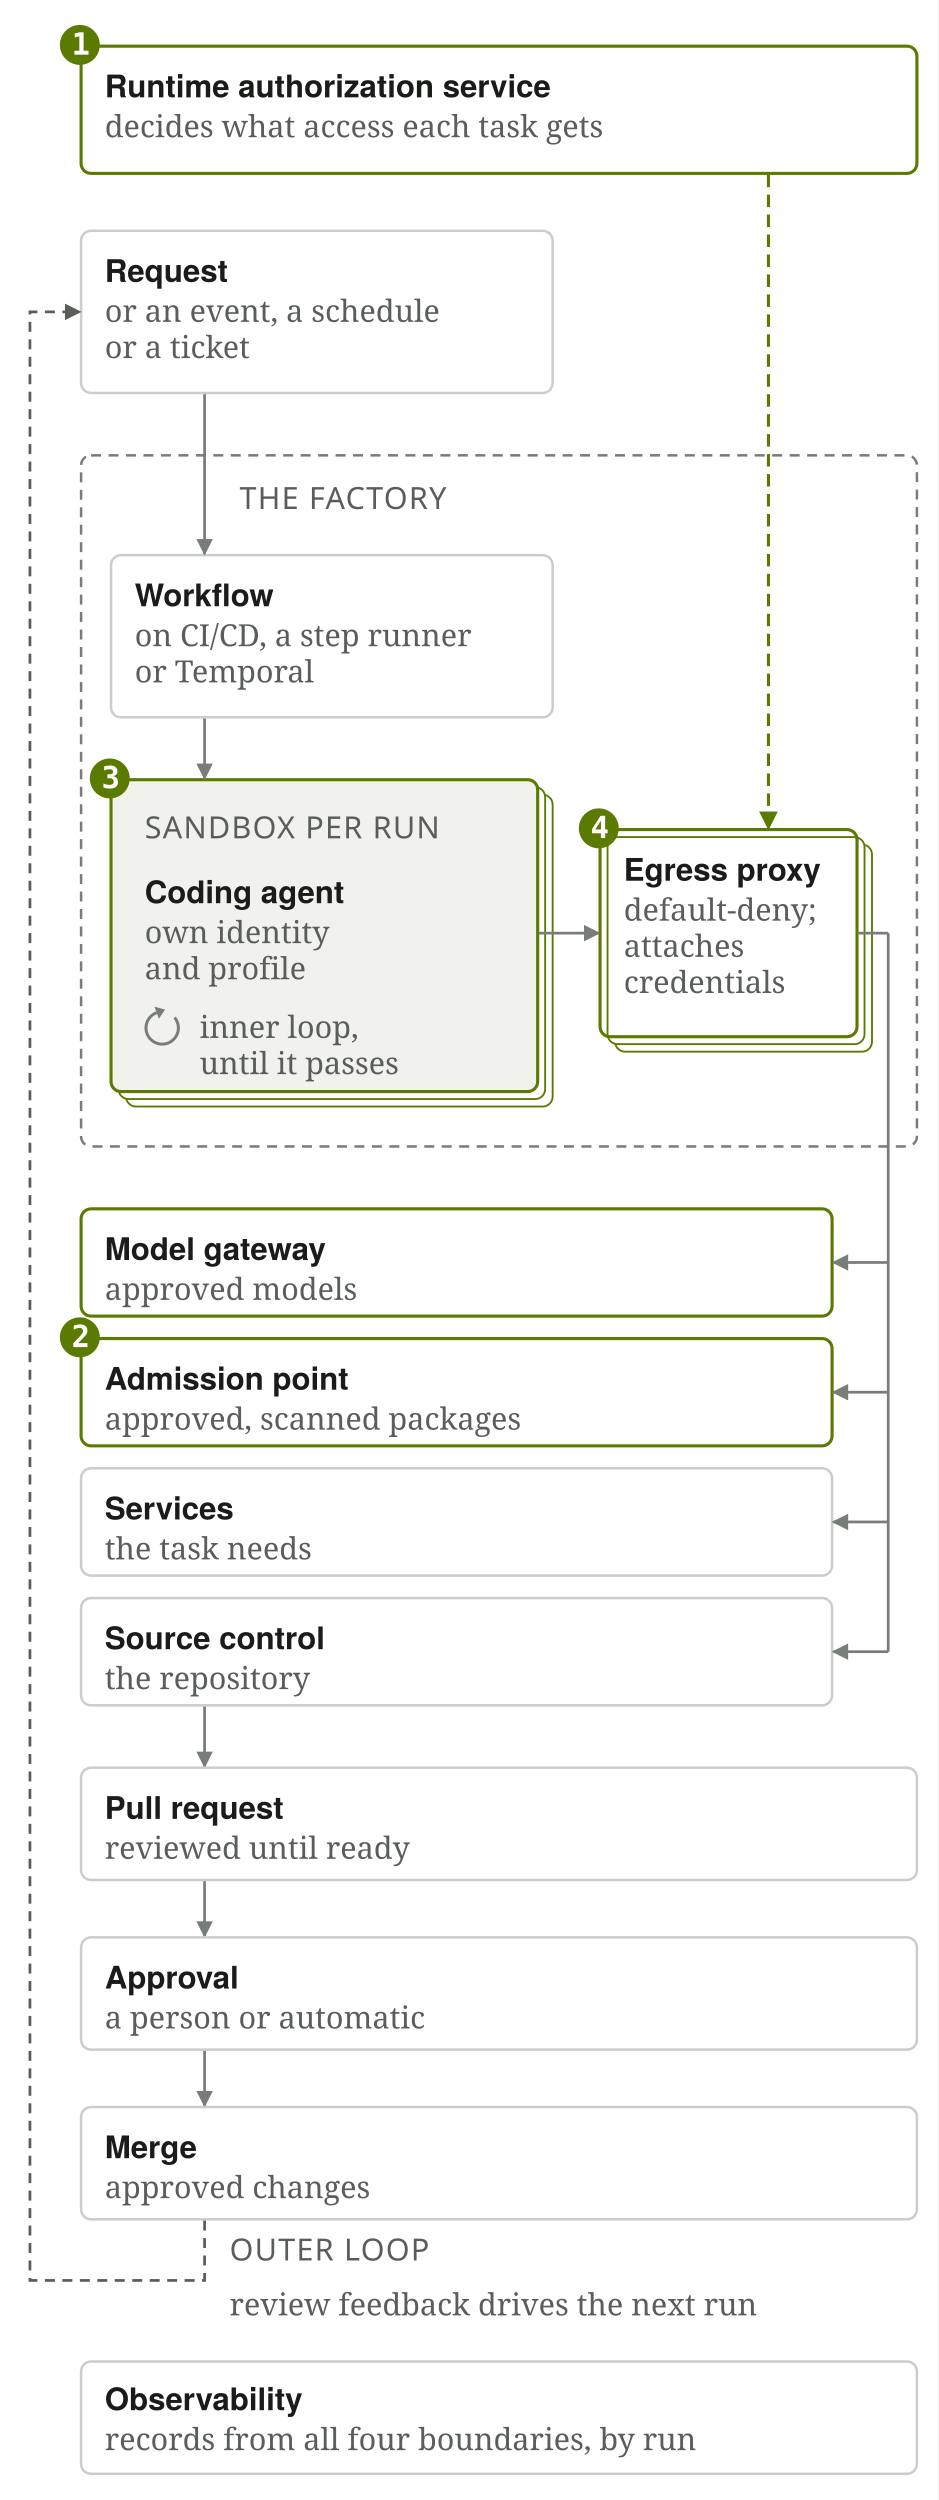
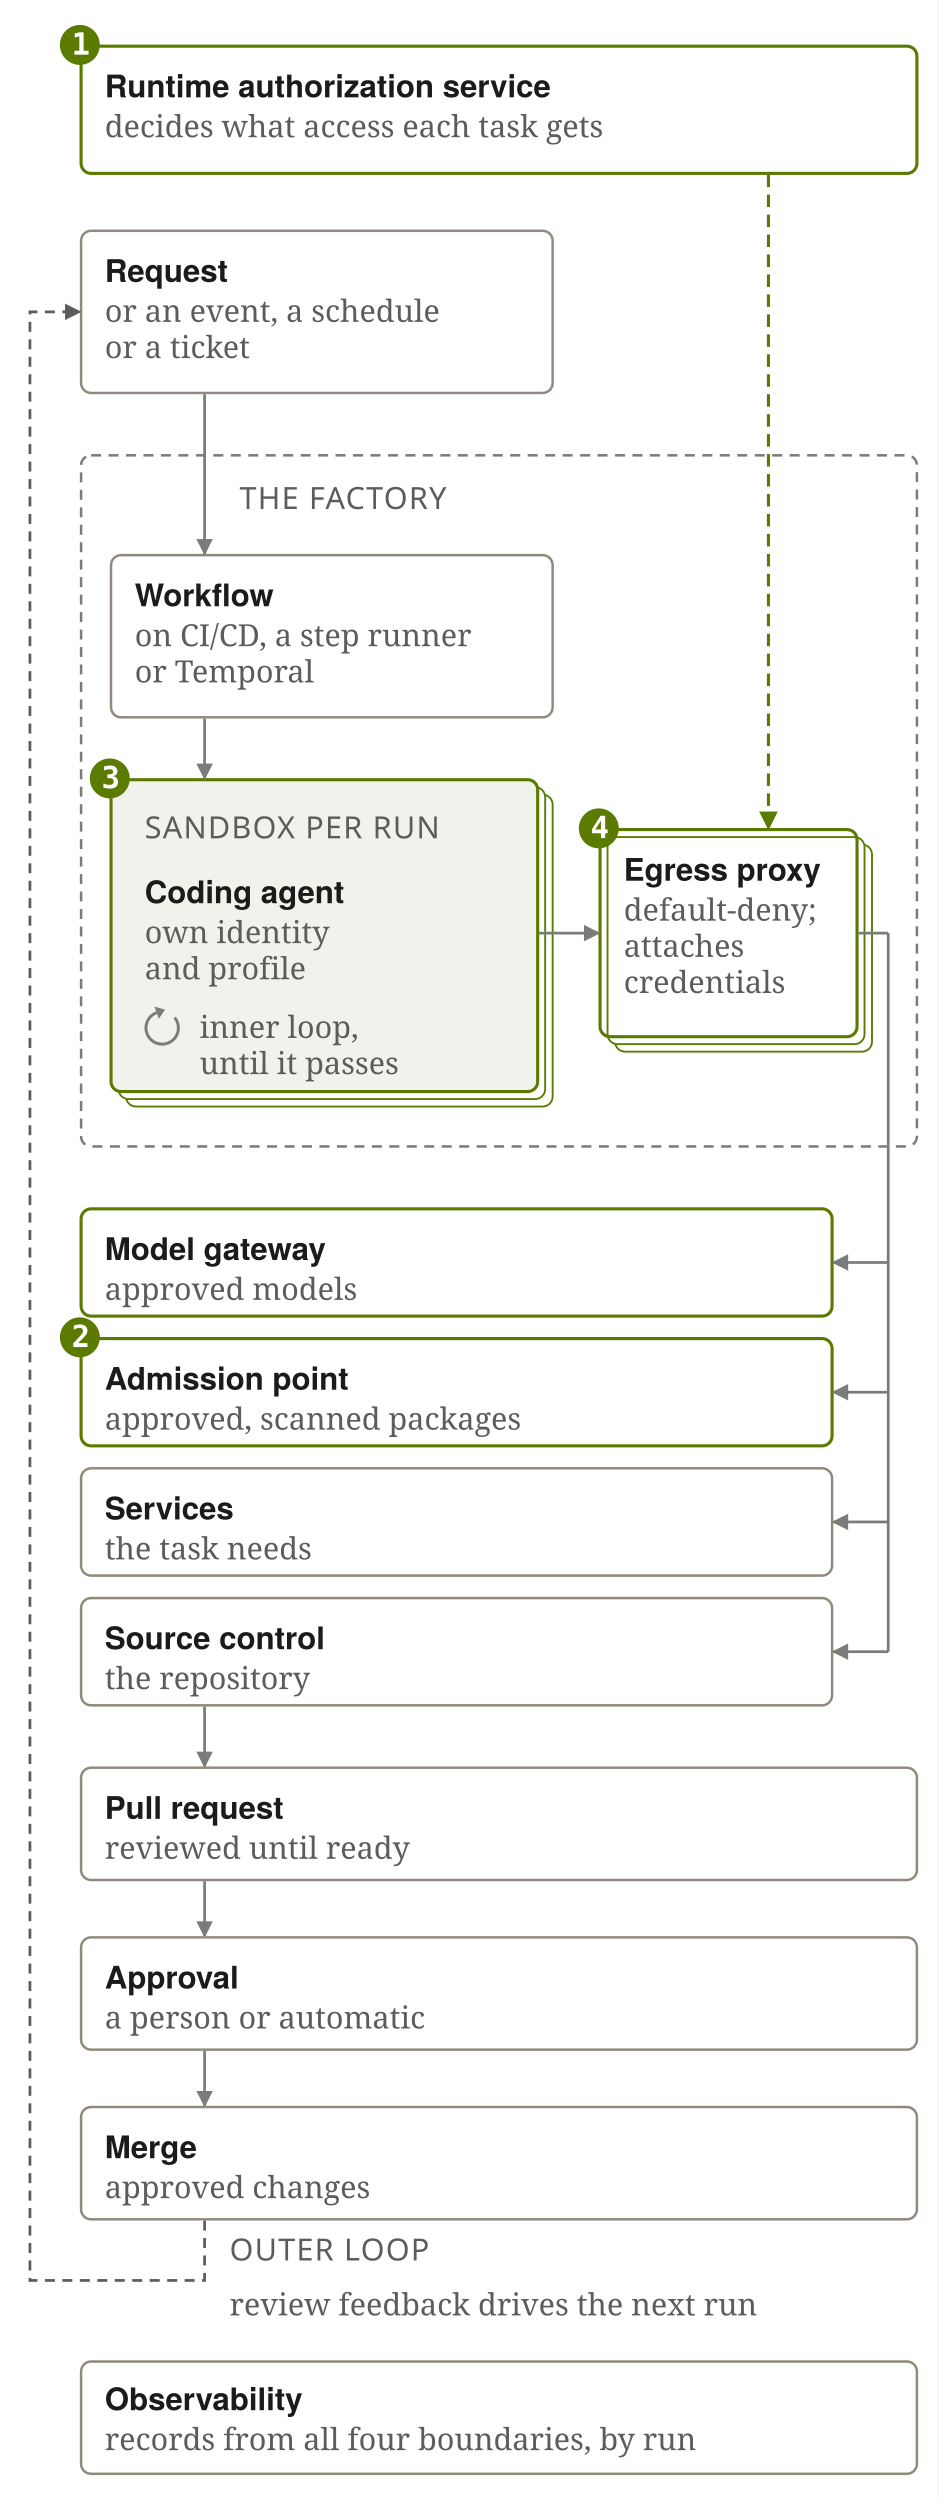
<svg xmlns="http://www.w3.org/2000/svg" viewBox="0 0 376 1002" width="376" height="1002" role="img" aria-labelledby="sf4n-t sf4n-d">
  <rect width="376" height="1002" fill="#FFFFFF" />
  <defs>
    <marker id="sf4n-a" viewBox="0 0 10 10" refX="9" refY="5" markerWidth="6" markerHeight="6" orient="auto-start-reverse">
      <path d="M0 0 L10 5 L0 10 z" fill="#797D79" />
    </marker>
    <marker id="sf4n-g" viewBox="0 0 10 10" refX="9" refY="5" markerWidth="6" markerHeight="6" orient="auto-start-reverse">
      <path d="M0 0 L10 5 L0 10 z" fill="#5A7A00" />
    </marker>
    <marker id="sf4n-s" viewBox="0 0 10 10" refX="9" refY="5" markerWidth="6" markerHeight="6" orient="auto-start-reverse">
      <path d="M0 0 L10 5 L0 10 z" fill="#5A5E5A" />
    </marker>
  </defs>
  <g transform="translate(8 8)">
    <rect x="24.5" y="10.5" width="335" height="51" rx="4" fill="none" stroke="#5A7A00" stroke-width="1.25" />
    <circle cx="24" cy="10" r="8" fill="#5A7A00" />
    <text x="20.7" y="13.9" font-family="'IBM Plex Mono',ui-monospace,'SF Mono',Menlo,Consolas,monospace" font-size="12.25" fill="#FFFFFF" font-weight="600">1</text>
    <text x="34" y="31" font-family="Figtree,'Avenir Next','Helvetica Neue',sans-serif" font-size="12.5" fill="#1A1C1A" font-weight="600">Runtime authorization service</text>
    <text x="34" y="47.0" font-family="'IBM Plex Serif',Charter,Georgia,serif" font-size="12.25" fill="#5A5E5A" font-weight="400">decides what access each task gets</text>
-     <rect x="24.5" y="84.5" width="189" height="65" rx="4" fill="none" stroke="#CBCDC8" stroke-width="1" />
+     <rect x="24.5" y="84.5" width="189" height="65" rx="4" fill="none" stroke="#8F8A7C" stroke-width="1" />
    <text x="34" y="105" font-family="Figtree,'Avenir Next','Helvetica Neue',sans-serif" font-size="12.5" fill="#1A1C1A" font-weight="600">Request</text>
    <text x="34" y="121.0" font-family="'IBM Plex Serif',Charter,Georgia,serif" font-size="12.25" fill="#5A5E5A" font-weight="400">or an event, a schedule</text>
    <text x="34" y="135.5" font-family="'IBM Plex Serif',Charter,Georgia,serif" font-size="12.25" fill="#5A5E5A" font-weight="400">or a ticket</text>
    <text x="88" y="196" font-family="'Chakra Petch','Avenir Next',sans-serif" font-size="12.25" fill="#5A5E5A" font-weight="500" letter-spacing="0.04em">THE FACTORY</text>
-     <rect x="36.5" y="214.5" width="177" height="65" rx="4" fill="none" stroke="#CBCDC8" stroke-width="1" />
+     <rect x="36.5" y="214.5" width="177" height="65" rx="4" fill="none" stroke="#8F8A7C" stroke-width="1" />
    <text x="46" y="235" font-family="Figtree,'Avenir Next','Helvetica Neue',sans-serif" font-size="12.5" fill="#1A1C1A" font-weight="600">Workflow</text>
    <text x="46" y="251.0" font-family="'IBM Plex Serif',Charter,Georgia,serif" font-size="12.25" fill="#5A5E5A" font-weight="400">on CI/CD, a step runner</text>
    <text x="46" y="265.5" font-family="'IBM Plex Serif',Charter,Georgia,serif" font-size="12.25" fill="#5A5E5A" font-weight="400">or Temporal</text>
    <path d="M74 150 L74 214" fill="none" stroke="#797D79" stroke-width="1.1" marker-end="url(#sf4n-a)" />
    <rect x="42.5" y="310.5" width="171" height="125" rx="4" fill="#FFFFFF" stroke="#5A7A00" stroke-width="0.75" />
    <rect x="39.5" y="307.5" width="171" height="125" rx="4" fill="#FFFFFF" stroke="#5A7A00" stroke-width="0.75" />
    <rect x="36.5" y="304.5" width="171" height="125" rx="4" fill="#F1F2EC" stroke="#5A7A00" stroke-width="1.25" />
    <circle cx="36" cy="304" r="8" fill="#5A7A00" />
    <text x="32.7" y="307.9" font-family="'IBM Plex Mono',ui-monospace,'SF Mono',Menlo,Consolas,monospace" font-size="12.25" fill="#FFFFFF" font-weight="600">3</text>
    <text x="50" y="328" font-family="'Chakra Petch','Avenir Next',sans-serif" font-size="12.25" fill="#5A5E5A" font-weight="500" letter-spacing="0.04em">SANDBOX PER RUN</text>
    <text x="50" y="354" font-family="Figtree,'Avenir Next','Helvetica Neue',sans-serif" font-size="12.5" fill="#1A1C1A" font-weight="600">Coding agent</text>
    <text x="50" y="370.0" font-family="'IBM Plex Serif',Charter,Georgia,serif" font-size="12.25" fill="#5A5E5A" font-weight="400">own identity</text>
    <text x="50" y="384.5" font-family="'IBM Plex Serif',Charter,Georgia,serif" font-size="12.25" fill="#5A5E5A" font-weight="400">and profile</text>
    <path d="M61.98 399.82 A6.5 6.5 0 1 1 54.78 397.89" fill="none" stroke="#797D79" stroke-width="1.2" />
    <path d="M58.16 396.66 L55.67 400.34 L53.89 395.45 z" fill="#797D79" />
    <text x="72" y="408" font-family="'IBM Plex Serif',Charter,Georgia,serif" font-size="12.25" fill="#5A5E5A" font-weight="400">inner loop,</text>
    <text x="72" y="422.5" font-family="'IBM Plex Serif',Charter,Georgia,serif" font-size="12.25" fill="#5A5E5A" font-weight="400">until it passes</text>
    <path d="M74 280 L74 304" fill="none" stroke="#797D79" stroke-width="1.1" marker-end="url(#sf4n-a)" />
    <rect x="24.5" y="174.5" width="335" height="277" rx="4" fill="none" stroke="#797D79" stroke-width="1" stroke-dasharray="4 3" />
    <rect x="238.5" y="330.5" width="103" height="83" rx="4" fill="#FFFFFF" stroke="#5A7A00" stroke-width="0.75" />
    <rect x="235.5" y="327.5" width="103" height="83" rx="4" fill="#FFFFFF" stroke="#5A7A00" stroke-width="0.75" />
    <rect x="232.5" y="324.5" width="103" height="83" rx="4" fill="none" stroke="#5A7A00" stroke-width="1.25" />
    <circle cx="232" cy="324" r="8" fill="#5A7A00" />
    <text x="228.7" y="327.9" font-family="'IBM Plex Mono',ui-monospace,'SF Mono',Menlo,Consolas,monospace" font-size="12.25" fill="#FFFFFF" font-weight="600">4</text>
    <text x="242" y="345" font-family="Figtree,'Avenir Next','Helvetica Neue',sans-serif" font-size="12.5" fill="#1A1C1A" font-weight="600">Egress proxy</text>
    <text x="242" y="361.0" font-family="'IBM Plex Serif',Charter,Georgia,serif" font-size="12.25" fill="#5A5E5A" font-weight="400">default-deny;</text>
    <text x="242" y="375.5" font-family="'IBM Plex Serif',Charter,Georgia,serif" font-size="12.25" fill="#5A5E5A" font-weight="400">attaches</text>
    <text x="242" y="390.0" font-family="'IBM Plex Serif',Charter,Georgia,serif" font-size="12.25" fill="#5A5E5A" font-weight="400">credentials</text>
    <path d="M208 366 L232 366" fill="none" stroke="#797D79" stroke-width="1.1" marker-end="url(#sf4n-a)" />
    <path d="M300 62 L300 324" fill="none" stroke="#5A7A00" stroke-width="1.25" stroke-dasharray="5 3" marker-end="url(#sf4n-g)" />
    <rect x="24.5" y="476.5" width="301" height="43" rx="4" fill="none" stroke="#5A7A00" stroke-width="1.25" />
    <text x="34" y="497" font-family="Figtree,'Avenir Next','Helvetica Neue',sans-serif" font-size="12.5" fill="#1A1C1A" font-weight="600">Model gateway</text>
    <text x="34" y="513.0" font-family="'IBM Plex Serif',Charter,Georgia,serif" font-size="12.25" fill="#5A5E5A" font-weight="400">approved models</text>
    <rect x="24.5" y="528.5" width="301" height="43" rx="4" fill="none" stroke="#5A7A00" stroke-width="1.25" />
    <circle cx="24" cy="528" r="8" fill="#5A7A00" />
    <text x="20.7" y="531.9" font-family="'IBM Plex Mono',ui-monospace,'SF Mono',Menlo,Consolas,monospace" font-size="12.25" fill="#FFFFFF" font-weight="600">2</text>
    <text x="34" y="549" font-family="Figtree,'Avenir Next','Helvetica Neue',sans-serif" font-size="12.5" fill="#1A1C1A" font-weight="600">Admission point</text>
    <text x="34" y="565.0" font-family="'IBM Plex Serif',Charter,Georgia,serif" font-size="12.25" fill="#5A5E5A" font-weight="400">approved, scanned packages</text>
-     <rect x="24.5" y="580.5" width="301" height="43" rx="4" fill="none" stroke="#CBCDC8" stroke-width="1" />
+     <rect x="24.5" y="580.5" width="301" height="43" rx="4" fill="none" stroke="#8F8A7C" stroke-width="1" />
    <text x="34" y="601" font-family="Figtree,'Avenir Next','Helvetica Neue',sans-serif" font-size="12.5" fill="#1A1C1A" font-weight="600">Services</text>
    <text x="34" y="617.0" font-family="'IBM Plex Serif',Charter,Georgia,serif" font-size="12.25" fill="#5A5E5A" font-weight="400">the task needs</text>
-     <rect x="24.5" y="632.5" width="301" height="43" rx="4" fill="none" stroke="#CBCDC8" stroke-width="1" />
+     <rect x="24.5" y="632.5" width="301" height="43" rx="4" fill="none" stroke="#8F8A7C" stroke-width="1" />
    <text x="34" y="653" font-family="Figtree,'Avenir Next','Helvetica Neue',sans-serif" font-size="12.5" fill="#1A1C1A" font-weight="600">Source control</text>
    <text x="34" y="669.0" font-family="'IBM Plex Serif',Charter,Georgia,serif" font-size="12.25" fill="#5A5E5A" font-weight="400">the repository</text>
    <path d="M336 366 L348 366" fill="none" stroke="#797D79" stroke-width="1.1" />
    <path d="M348 366 L348 654" fill="none" stroke="#797D79" stroke-width="1.1" />
    <path d="M348 498 L326 498" fill="none" stroke="#797D79" stroke-width="1.1" marker-end="url(#sf4n-a)" />
    <path d="M348 550 L326 550" fill="none" stroke="#797D79" stroke-width="1.1" marker-end="url(#sf4n-a)" />
    <path d="M348 602 L326 602" fill="none" stroke="#797D79" stroke-width="1.1" marker-end="url(#sf4n-a)" />
    <path d="M348 654 L326 654" fill="none" stroke="#797D79" stroke-width="1.1" marker-end="url(#sf4n-a)" />
    <path d="M74 676 L74 700" fill="none" stroke="#797D79" stroke-width="1.1" marker-end="url(#sf4n-a)" />
-     <rect x="24.5" y="700.5" width="335" height="45" rx="4" fill="none" stroke="#CBCDC8" stroke-width="1" />
+     <rect x="24.5" y="700.5" width="335" height="45" rx="4" fill="none" stroke="#8F8A7C" stroke-width="1" />
    <text x="34" y="721" font-family="Figtree,'Avenir Next','Helvetica Neue',sans-serif" font-size="12.5" fill="#1A1C1A" font-weight="600">Pull request</text>
    <text x="34" y="737.0" font-family="'IBM Plex Serif',Charter,Georgia,serif" font-size="12.25" fill="#5A5E5A" font-weight="400">reviewed until ready</text>
    <path d="M74 746 L74 768" fill="none" stroke="#797D79" stroke-width="1.1" marker-end="url(#sf4n-a)" />
-     <rect x="24.5" y="768.5" width="335" height="45" rx="4" fill="none" stroke="#CBCDC8" stroke-width="1" />
+     <rect x="24.5" y="768.5" width="335" height="45" rx="4" fill="none" stroke="#8F8A7C" stroke-width="1" />
    <text x="34" y="789" font-family="Figtree,'Avenir Next','Helvetica Neue',sans-serif" font-size="12.5" fill="#1A1C1A" font-weight="600">Approval</text>
    <text x="34" y="805.0" font-family="'IBM Plex Serif',Charter,Georgia,serif" font-size="12.25" fill="#5A5E5A" font-weight="400">a person or automatic</text>
    <path d="M74 814 L74 836" fill="none" stroke="#797D79" stroke-width="1.1" marker-end="url(#sf4n-a)" />
-     <rect x="24.5" y="836.5" width="335" height="45" rx="4" fill="none" stroke="#CBCDC8" stroke-width="1" />
+     <rect x="24.5" y="836.5" width="335" height="45" rx="4" fill="none" stroke="#8F8A7C" stroke-width="1" />
    <text x="34" y="857" font-family="Figtree,'Avenir Next','Helvetica Neue',sans-serif" font-size="12.5" fill="#1A1C1A" font-weight="600">Merge</text>
    <text x="34" y="873.0" font-family="'IBM Plex Serif',Charter,Georgia,serif" font-size="12.25" fill="#5A5E5A" font-weight="400">approved changes</text>
    <path d="M74 882 L74 906 L4 906 L4 117 L24 117" fill="none" stroke="#5A5E5A" stroke-width="1.1" stroke-dasharray="4 3" marker-end="url(#sf4n-s)" />
    <text x="84" y="898" font-family="'Chakra Petch','Avenir Next',sans-serif" font-size="12.25" fill="#5A5E5A" font-weight="500" letter-spacing="0.04em">OUTER LOOP</text>
    <text x="84" y="920" font-family="'IBM Plex Serif',Charter,Georgia,serif" font-size="12.25" fill="#5A5E5A" font-weight="400">review feedback drives the next run</text>
-     <rect x="24.5" y="938.5" width="335" height="45" rx="4" fill="none" stroke="#CBCDC8" stroke-width="1" />
+     <rect x="24.5" y="938.5" width="335" height="45" rx="4" fill="none" stroke="#8F8A7C" stroke-width="1" />
    <text x="34" y="958" font-family="Figtree,'Avenir Next','Helvetica Neue',sans-serif" font-size="12.5" fill="#1A1C1A" font-weight="600">Observability</text>
    <text x="34" y="974" font-family="'IBM Plex Serif',Charter,Georgia,serif" font-size="12.25" fill="#5A5E5A" font-weight="400">records from all four boundaries, by run</text>
  </g>
</svg>
